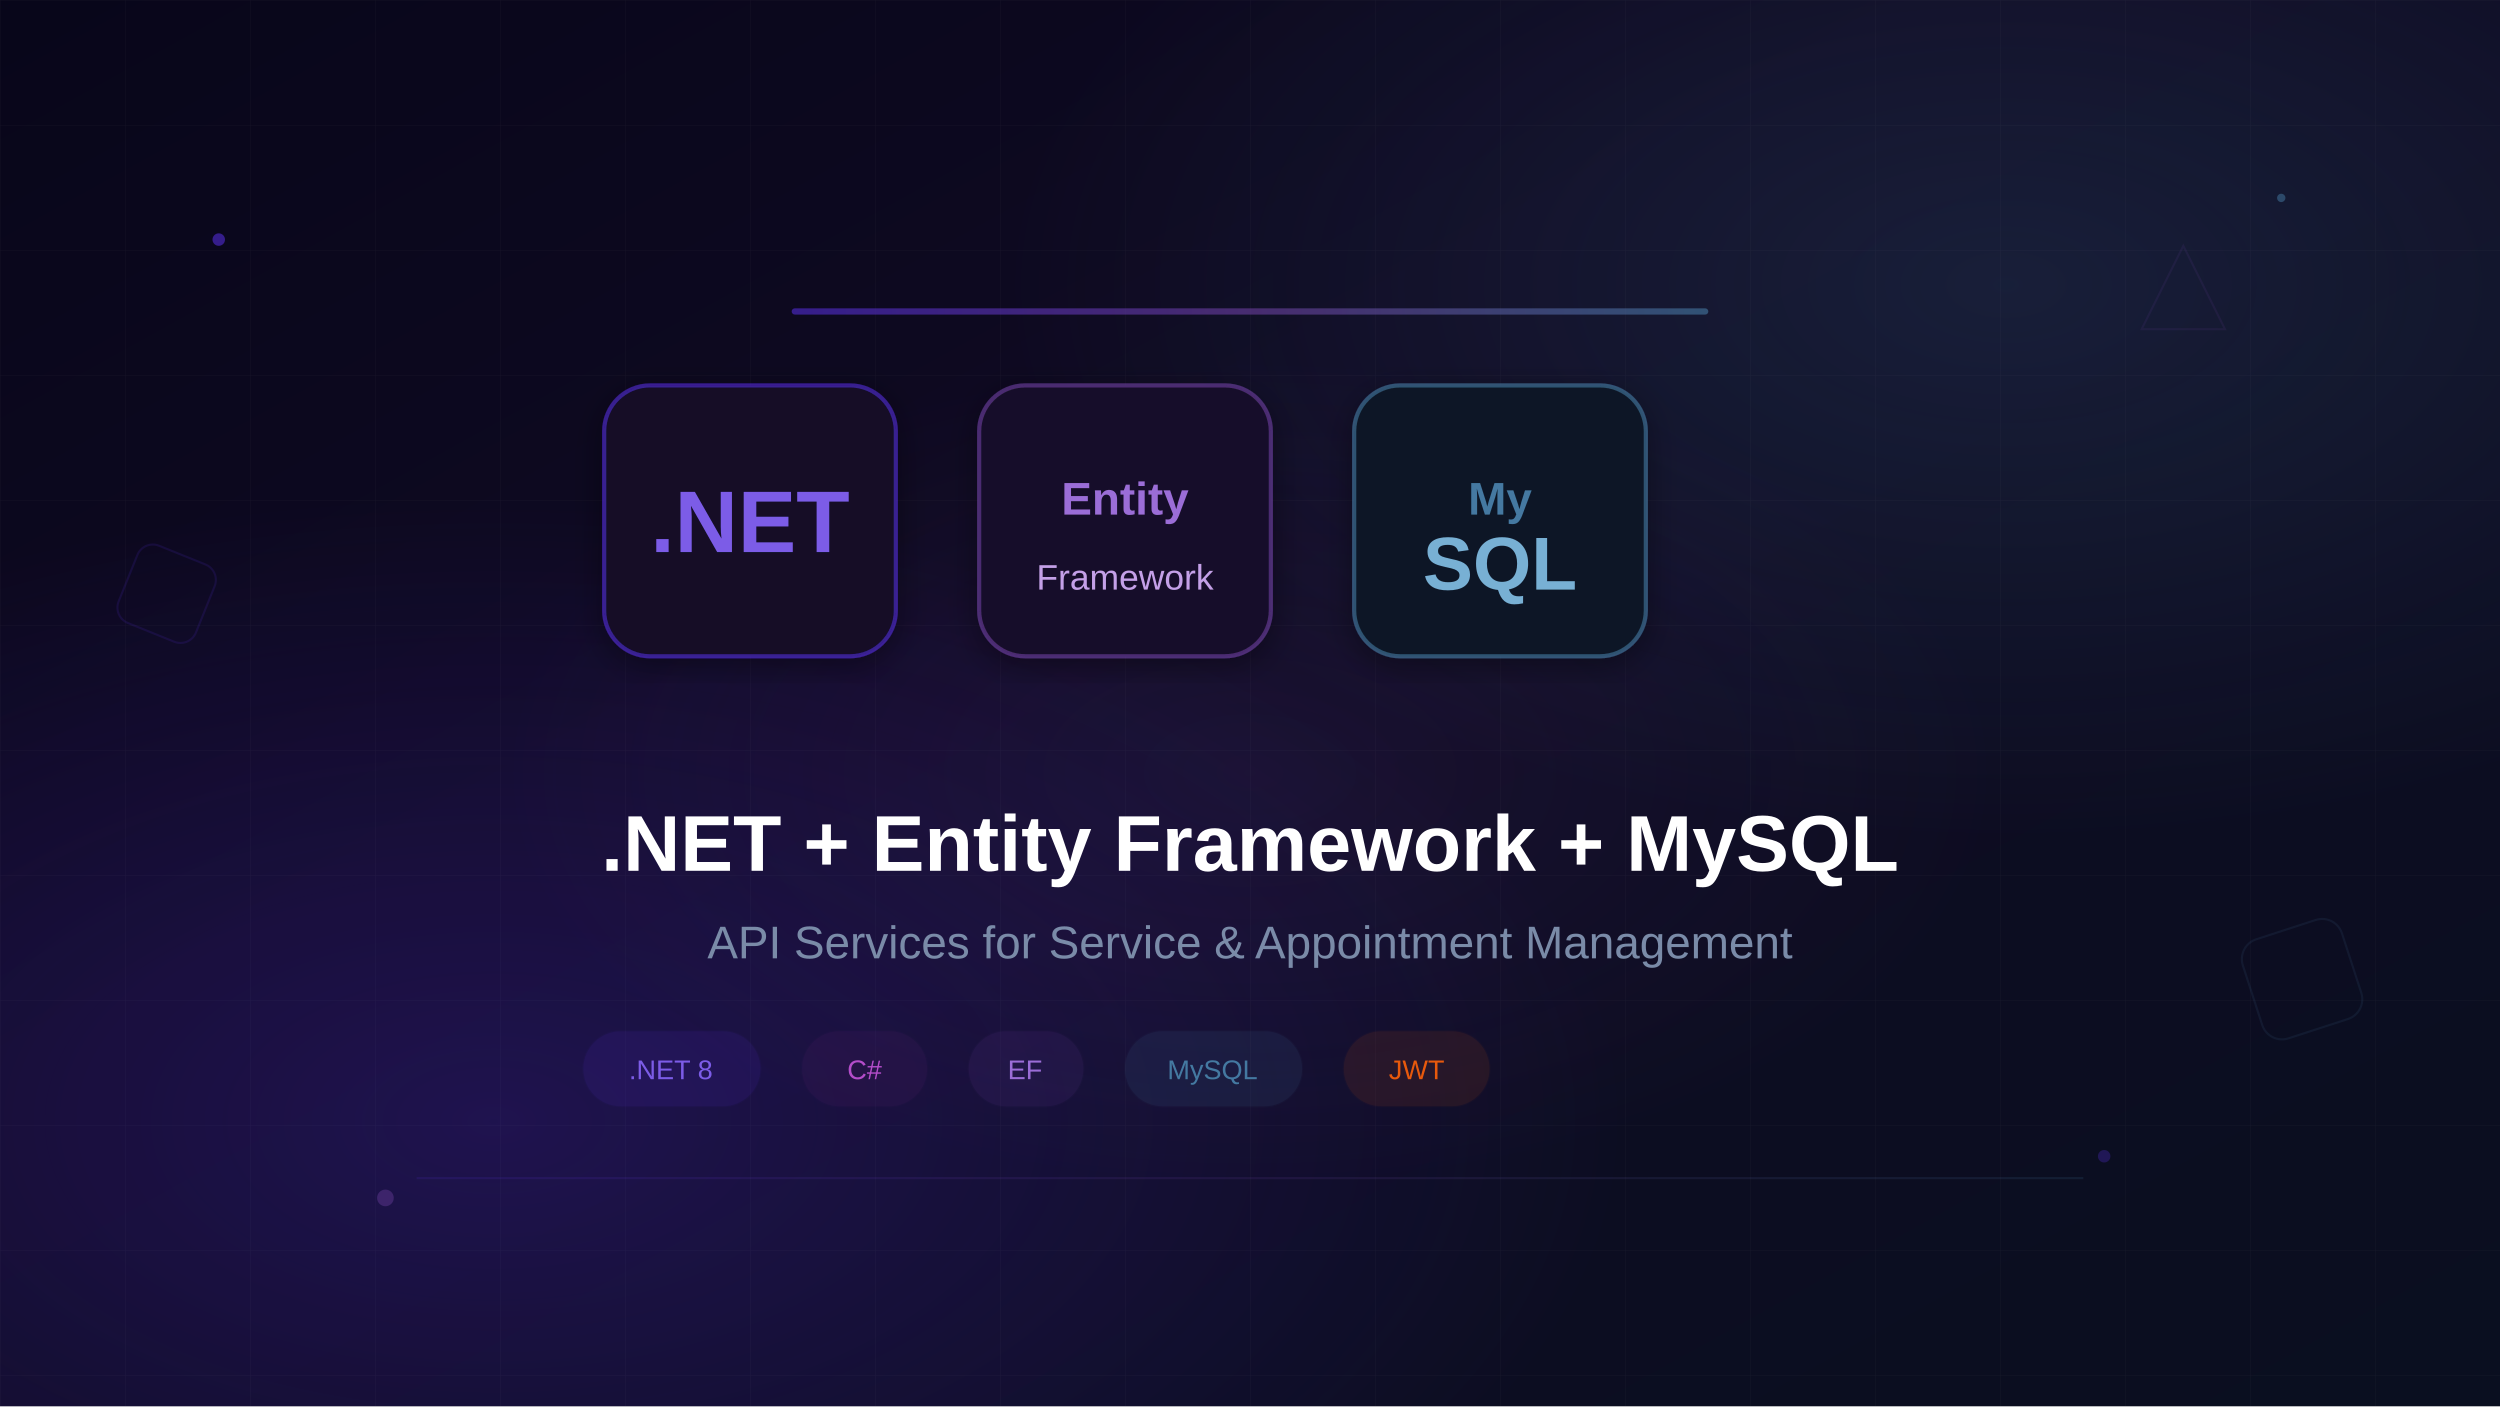
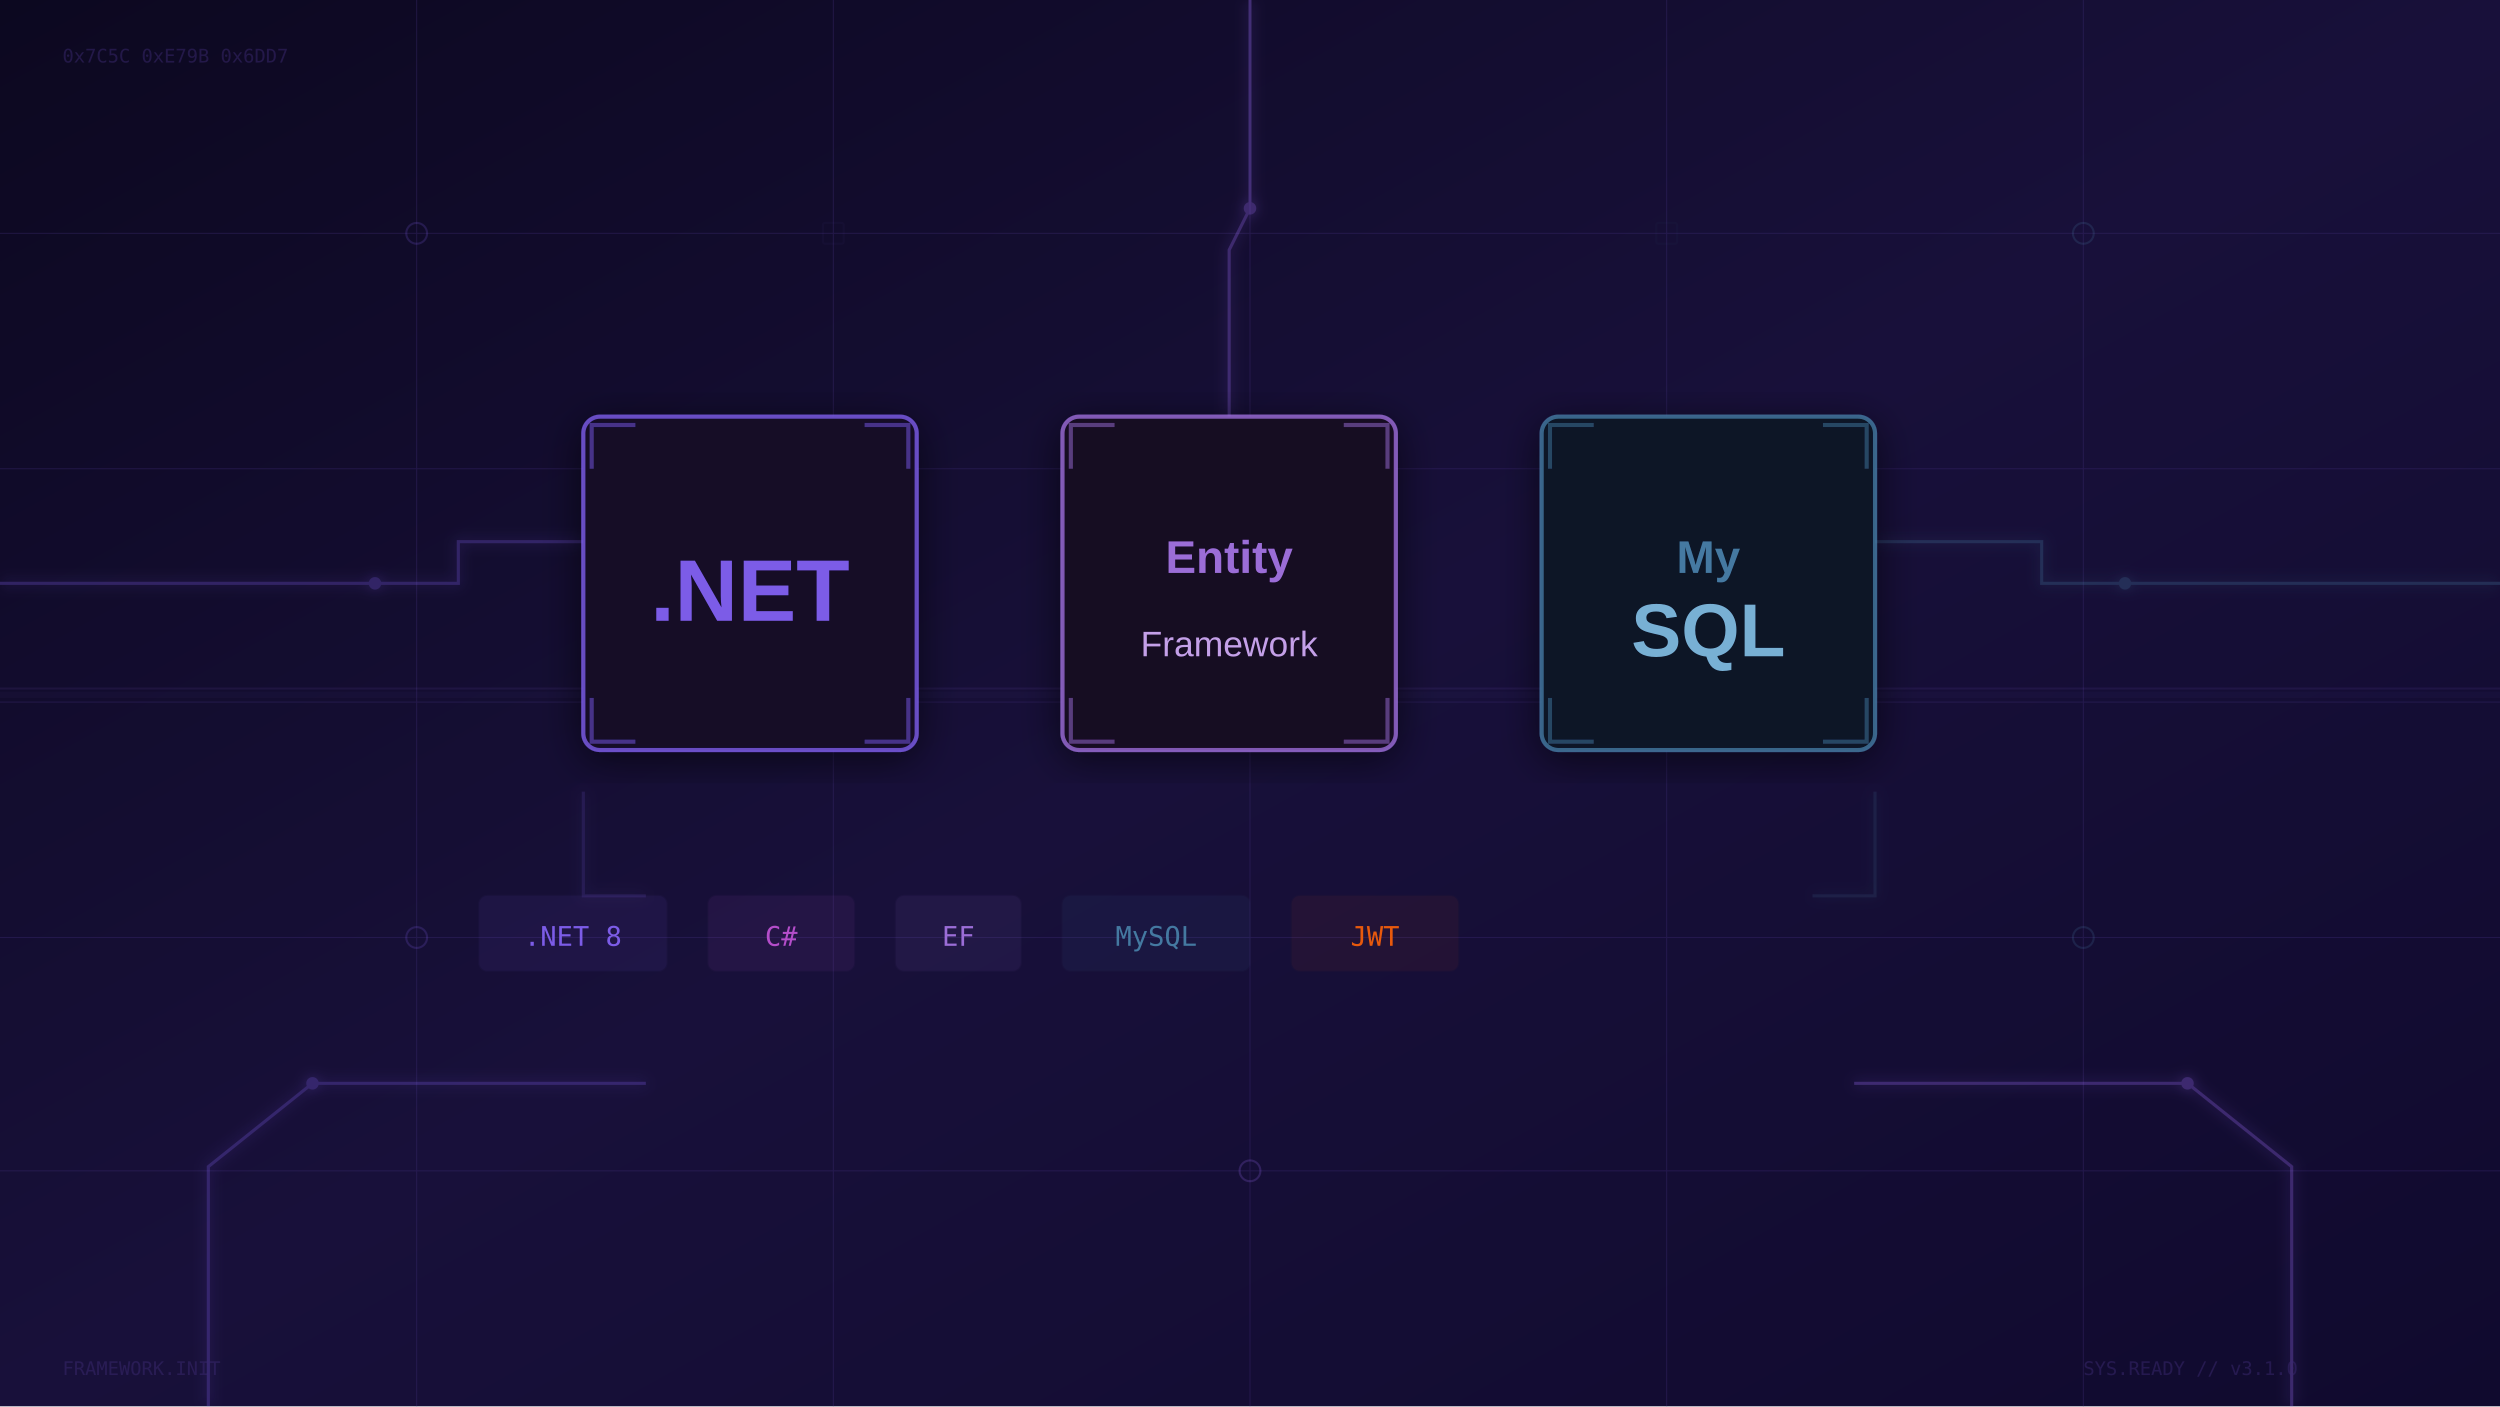
<svg xmlns="http://www.w3.org/2000/svg" viewBox="0 0 1200 675">
  <defs>
    <linearGradient id="bg" x1="0%" y1="0%" x2="100%" y2="100%">
-       <stop offset="0%" style="stop-color:#08061a" />
-       <stop offset="40%" style="stop-color:#0f0a22" />
-       <stop offset="100%" style="stop-color:#0a0f20" />
+       <stop offset="0%" style="stop-color:#0c0820" />
+       <stop offset="50%" style="stop-color:#18103a" />
+       <stop offset="100%" style="stop-color:#100a2e" />
    </linearGradient>
-     <radialGradient id="glow1" cx="20%" cy="80%" r="45%">
-       <stop offset="0%" style="stop-color:#512BD4;stop-opacity:0.25" />
-       <stop offset="100%" style="stop-color:#512BD4;stop-opacity:0" />
-     </radialGradient>
-     <radialGradient id="glow2" cx="80%" cy="20%" r="40%">
-       <stop offset="0%" style="stop-color:#4479A1;stop-opacity:0.18" />
-       <stop offset="100%" style="stop-color:#4479A1;stop-opacity:0" />
-     </radialGradient>
-     <radialGradient id="glow3" cx="50%" cy="55%" r="30%">
-       <stop offset="0%" style="stop-color:#6D3FA0;stop-opacity:0.12" />
-       <stop offset="100%" style="stop-color:#6D3FA0;stop-opacity:0" />
-     </radialGradient>
-     <pattern id="grid" width="60" height="60" patternUnits="userSpaceOnUse">
-       <path d="M 60 0 L 0 0 0 60" fill="none" stroke="#ffffff" stroke-width="0.5" opacity="0.04" />
-     </pattern>
    <linearGradient id="accent" x1="0%" y1="0%" x2="100%" y2="0%">
-       <stop offset="0%" style="stop-color:#512BD4" />
-       <stop offset="50%" style="stop-color:#6D3FA0" />
+       <stop offset="0%" style="stop-color:#7c5ce7" />
+       <stop offset="50%" style="stop-color:#9B6DD7" />
      <stop offset="100%" style="stop-color:#4479A1" />
    </linearGradient>
    <filter id="shadow">
-       <feDropShadow dx="0" dy="4" stdDeviation="8" flood-color="#000" flood-opacity="0.4" />
+       <feDropShadow dx="0" dy="4" stdDeviation="10" flood-color="#000" flood-opacity="0.6" />
+     </filter>
+     <filter id="neonGlow">
+       <feGaussianBlur stdDeviation="3" result="blur" />
+       <feMerge>
+         <feMergeNode in="blur" />
+         <feMergeNode in="SourceGraphic" />
+       </feMerge>
    </filter>
  </defs>
  <rect width="1200" height="675" fill="url(#bg)" />
-   <rect width="1200" height="675" fill="url(#glow1)" />
-   <rect width="1200" height="675" fill="url(#glow2)" />
-   <rect width="1200" height="675" fill="url(#glow3)" />
-   <rect width="1200" height="675" fill="url(#grid)" />
-   <circle cx="105" cy="115" r="3" fill="#512BD4" opacity="0.6" />
-   <circle cx="1095" cy="95" r="2" fill="#4479A1" opacity="0.5" />
-   <circle cx="185" cy="575" r="4" fill="#6D3FA0" opacity="0.4" />
-   <circle cx="1010" cy="555" r="3" fill="#512BD4" opacity="0.3" />
-   <rect x="60" y="265" width="40" height="40" rx="8" fill="none" stroke="#512BD4" stroke-width="1" opacity="0.15" transform="rotate(22 80 285)" />
-   <rect x="1080" y="445" width="50" height="50" rx="10" fill="none" stroke="#4479A1" stroke-width="1" opacity="0.12" transform="rotate(-18 1105 470)" />
-   <polygon points="1048,118 1068,158 1028,158" fill="none" stroke="#6D3FA0" stroke-width="1" opacity="0.12" />
-   <rect x="380" y="148" width="440" height="3" rx="1.5" fill="url(#accent)" opacity="0.6" />
+   <g stroke="#3a2870" stroke-width="0.5" opacity="0.4">
+     <line x1="0" y1="112" x2="1200" y2="112" />
+     <line x1="0" y1="225" x2="1200" y2="225" />
+     <line x1="0" y1="337" x2="1200" y2="337" />
+     <line x1="0" y1="450" x2="1200" y2="450" />
+     <line x1="0" y1="562" x2="1200" y2="562" />
+     <line x1="200" y1="0" x2="200" y2="675" />
+     <line x1="400" y1="0" x2="400" y2="675" />
+     <line x1="600" y1="0" x2="600" y2="675" />
+     <line x1="800" y1="0" x2="800" y2="675" />
+     <line x1="1000" y1="0" x2="1000" y2="675" />
+   </g>
+   <g fill="none" stroke-width="1.5" opacity="0.3" filter="url(#neonGlow)">
+     <path d="M 0,280 H 180 L 220,280 L 220,260 H 280" stroke="#7c5ce7" />
+     <circle cx="180" cy="280" r="3" fill="#7c5ce7" />
+     <path d="M 1200,280 H 1020 L 980,280 L 980,260 H 900" stroke="#4479A1" />
+     <circle cx="1020" cy="280" r="3" fill="#4479A1" />
+     <path d="M 600,0 V 100 L 590,120 V 200" stroke="#a070ff" />
+     <circle cx="600" cy="100" r="3" fill="#a070ff" />
+     <path d="M 100,675 V 560 L 150,520 H 310" stroke="#7c5ce7" />
+     <circle cx="150" cy="520" r="3" fill="#7c5ce7" />
+     <path d="M 1100,675 V 560 L 1050,520 H 890" stroke="#a070ff" />
+     <circle cx="1050" cy="520" r="3" fill="#a070ff" />
+     <path d="M 280,380 V 430 H 310" stroke="#7c5ce7" opacity="0.5" />
+     <path d="M 900,380 V 430 H 870" stroke="#4479A1" opacity="0.5" />
+   </g>
+   <g fill="none" stroke-width="1" opacity="0.2">
+     <circle cx="200" cy="112" r="5" stroke="#7c5ce7" />
+     <circle cx="400" cy="225" r="5" stroke="#a070ff" />
+     <circle cx="800" cy="225" r="5" stroke="#a070ff" />
+     <circle cx="1000" cy="112" r="5" stroke="#4479A1" />
+     <circle cx="200" cy="450" r="5" stroke="#7c5ce7" />
+     <circle cx="600" cy="562" r="5" stroke="#a070ff" />
+     <circle cx="1000" cy="450" r="5" stroke="#4479A1" />
+     <rect x="395" y="107" width="10" height="10" rx="1" stroke="#7c5ce7" opacity="0.15" />
+     <rect x="795" y="107" width="10" height="10" rx="1" stroke="#4479A1" opacity="0.15" />
+   </g>
+   <rect x="0" y="330" width="1200" height="1" fill="#a070ff" opacity="0.08" />
+   <rect x="0" y="332" width="1200" height="3" fill="#a070ff" opacity="0.03" />
+   <text x="30" y="30" font-family="Consolas, monospace" font-size="9" fill="#3a2870" opacity="0.5">0x7C5C 0xE79B 0x6DD7</text>
+   <text x="1000" y="660" font-family="Consolas, monospace" font-size="9" fill="#3a2870" opacity="0.5">SYS.READY // v3.1.0</text>
+   <text x="30" y="660" font-family="Consolas, monospace" font-size="9" fill="#3a2870" opacity="0.5">FRAMEWORK.INIT</text>
  <g filter="url(#shadow)">
-     <g transform="translate(290, 185)">
-       <rect x="0" y="0" width="140" height="130" rx="22" fill="#120e28" />
-       <rect x="0" y="0" width="140" height="130" rx="22" fill="none" stroke="#512BD4" stroke-width="2" opacity="0.6" />
-       <text x="70" y="80" font-family="Arial, sans-serif" font-size="42" font-weight="bold" fill="#7c5ce7" text-anchor="middle">.NET</text>
+     <g transform="translate(280, 200)">
+       <rect x="0" y="0" width="160" height="160" rx="8" fill="#120a28" />
+       <rect x="0" y="0" width="160" height="160" rx="8" fill="none" stroke="#7c5ce7" stroke-width="2" opacity="0.8" />
+       <path d="M 4,25 V 4 H 25" fill="none" stroke="#7c5ce7" stroke-width="2" opacity="0.5" />
+       <path d="M 135,4 H 156 V 25" fill="none" stroke="#7c5ce7" stroke-width="2" opacity="0.5" />
+       <path d="M 156,135 V 156 H 135" fill="none" stroke="#7c5ce7" stroke-width="2" opacity="0.5" />
+       <path d="M 25,156 H 4 V 135" fill="none" stroke="#7c5ce7" stroke-width="2" opacity="0.5" />
+       <text x="80" y="98" font-family="Arial, sans-serif" font-size="42" font-weight="bold" fill="#7c5ce7" text-anchor="middle">.NET</text>
    </g>
-     <g transform="translate(470, 185)">
-       <rect x="0" y="0" width="140" height="130" rx="22" fill="#18102a" />
-       <rect x="0" y="0" width="140" height="130" rx="22" fill="none" stroke="#6D3FA0" stroke-width="2" opacity="0.6" />
-       <text x="70" y="62" font-family="Arial, sans-serif" font-size="22" font-weight="bold" fill="#9B6DD7" text-anchor="middle">Entity</text>
-       <text x="70" y="98" font-family="Arial, sans-serif" font-size="17" fill="#c4a0e8" text-anchor="middle">Framework</text>
+     <g transform="translate(510, 200)">
+       <rect x="0" y="0" width="160" height="160" rx="8" fill="#150a22" />
+       <rect x="0" y="0" width="160" height="160" rx="8" fill="none" stroke="#9B6DD7" stroke-width="2" opacity="0.8" />
+       <path d="M 4,25 V 4 H 25" fill="none" stroke="#9B6DD7" stroke-width="2" opacity="0.5" />
+       <path d="M 135,4 H 156 V 25" fill="none" stroke="#9B6DD7" stroke-width="2" opacity="0.5" />
+       <path d="M 156,135 V 156 H 135" fill="none" stroke="#9B6DD7" stroke-width="2" opacity="0.5" />
+       <path d="M 25,156 H 4 V 135" fill="none" stroke="#9B6DD7" stroke-width="2" opacity="0.5" />
+       <text x="80" y="75" font-family="Arial, sans-serif" font-size="22" font-weight="bold" fill="#9B6DD7" text-anchor="middle">Entity</text>
+       <text x="80" y="115" font-family="Arial, sans-serif" font-size="17" fill="#c4a0e8" text-anchor="middle">Framework</text>
    </g>
-     <g transform="translate(650, 185)">
-       <rect x="0" y="0" width="140" height="130" rx="22" fill="#0e1828" />
-       <rect x="0" y="0" width="140" height="130" rx="22" fill="none" stroke="#4479A1" stroke-width="2" opacity="0.6" />
-       <text x="70" y="62" font-family="Arial, sans-serif" font-size="22" font-weight="bold" fill="#4479A1" text-anchor="middle">My</text>
-       <text x="70" y="98" font-family="Arial, sans-serif" font-size="36" font-weight="bold" fill="#78b0d4" text-anchor="middle">SQL</text>
+     <g transform="translate(740, 200)">
+       <rect x="0" y="0" width="160" height="160" rx="8" fill="#0a1225" />
+       <rect x="0" y="0" width="160" height="160" rx="8" fill="none" stroke="#4479A1" stroke-width="2" opacity="0.8" />
+       <path d="M 4,25 V 4 H 25" fill="none" stroke="#4479A1" stroke-width="2" opacity="0.5" />
+       <path d="M 135,4 H 156 V 25" fill="none" stroke="#4479A1" stroke-width="2" opacity="0.5" />
+       <path d="M 156,135 V 156 H 135" fill="none" stroke="#4479A1" stroke-width="2" opacity="0.5" />
+       <path d="M 25,156 H 4 V 135" fill="none" stroke="#4479A1" stroke-width="2" opacity="0.5" />
+       <text x="80" y="75" font-family="Arial, sans-serif" font-size="22" font-weight="bold" fill="#4479A1" text-anchor="middle">My</text>
+       <text x="80" y="115" font-family="Arial, sans-serif" font-size="36" font-weight="bold" fill="#78b0d4" text-anchor="middle">SQL</text>
    </g>
  </g>
-   <text x="600" y="418" font-family="Arial, sans-serif" font-size="38" font-weight="bold" fill="#ffffff" text-anchor="middle">.NET + Entity Framework + MySQL</text>
-   <text x="600" y="460" font-family="Arial, sans-serif" font-size="22" fill="#7a8ba8" text-anchor="middle">API Services for Service &amp; Appointment Management</text>
-   <g transform="translate(280, 495)">
-     <rect x="0" y="0" width="85" height="36" rx="18" fill="#512BD4" opacity="0.12" stroke="#512BD4" stroke-width="1" stroke-opacity="0.3" />
-     <text x="42" y="23" font-family="Arial, sans-serif" font-size="13" fill="#7c5ce7" text-anchor="middle">.NET 8</text>
+   <g transform="translate(230, 430)">
+     <rect x="0" y="0" width="90" height="36" rx="4" fill="#7c5ce7" opacity="0.08" stroke="#7c5ce7" stroke-width="1" stroke-opacity="0.4" />
+     <text x="45" y="24" font-family="Consolas, monospace" font-size="13" font-weight="500" fill="#7c5ce7" text-anchor="middle">.NET 8</text>
  </g>
-   <g transform="translate(385, 495)">
-     <rect x="0" y="0" width="60" height="36" rx="18" fill="#68217A" opacity="0.12" stroke="#68217A" stroke-width="1" stroke-opacity="0.3" />
-     <text x="30" y="23" font-family="Arial, sans-serif" font-size="13" fill="#b44dca" text-anchor="middle">C#</text>
+   <g transform="translate(340, 430)">
+     <rect x="0" y="0" width="70" height="36" rx="4" fill="#b44dca" opacity="0.08" stroke="#b44dca" stroke-width="1" stroke-opacity="0.4" />
+     <text x="35" y="24" font-family="Consolas, monospace" font-size="13" font-weight="500" fill="#b44dca" text-anchor="middle">C#</text>
  </g>
-   <g transform="translate(465, 495)">
-     <rect x="0" y="0" width="55" height="36" rx="18" fill="#6D3FA0" opacity="0.12" stroke="#6D3FA0" stroke-width="1" stroke-opacity="0.3" />
-     <text x="27" y="23" font-family="Arial, sans-serif" font-size="13" fill="#9B6DD7" text-anchor="middle">EF</text>
+   <g transform="translate(430, 430)">
+     <rect x="0" y="0" width="60" height="36" rx="4" fill="#9B6DD7" opacity="0.08" stroke="#9B6DD7" stroke-width="1" stroke-opacity="0.4" />
+     <text x="30" y="24" font-family="Consolas, monospace" font-size="13" font-weight="500" fill="#9B6DD7" text-anchor="middle">EF</text>
  </g>
-   <g transform="translate(540, 495)">
-     <rect x="0" y="0" width="85" height="36" rx="18" fill="#4479A1" opacity="0.12" stroke="#4479A1" stroke-width="1" stroke-opacity="0.3" />
-     <text x="42" y="23" font-family="Arial, sans-serif" font-size="13" fill="#4479A1" text-anchor="middle">MySQL</text>
+   <g transform="translate(510, 430)">
+     <rect x="0" y="0" width="90" height="36" rx="4" fill="#4479A1" opacity="0.08" stroke="#4479A1" stroke-width="1" stroke-opacity="0.4" />
+     <text x="45" y="24" font-family="Consolas, monospace" font-size="13" font-weight="500" fill="#4479A1" text-anchor="middle">MySQL</text>
  </g>
-   <g transform="translate(645, 495)">
-     <rect x="0" y="0" width="70" height="36" rx="18" fill="#E8590C" opacity="0.1" stroke="#E8590C" stroke-width="1" stroke-opacity="0.25" />
-     <text x="35" y="23" font-family="Arial, sans-serif" font-size="13" fill="#E8590C" text-anchor="middle">JWT</text>
+   <g transform="translate(620, 430)">
+     <rect x="0" y="0" width="80" height="36" rx="4" fill="#E8590C" opacity="0.06" stroke="#E8590C" stroke-width="1" stroke-opacity="0.3" />
+     <text x="40" y="24" font-family="Consolas, monospace" font-size="13" font-weight="500" fill="#E8590C" text-anchor="middle">JWT</text>
  </g>
-   <rect x="200" y="565" width="800" height="1" fill="url(#accent)" opacity="0.15" />
</svg>
